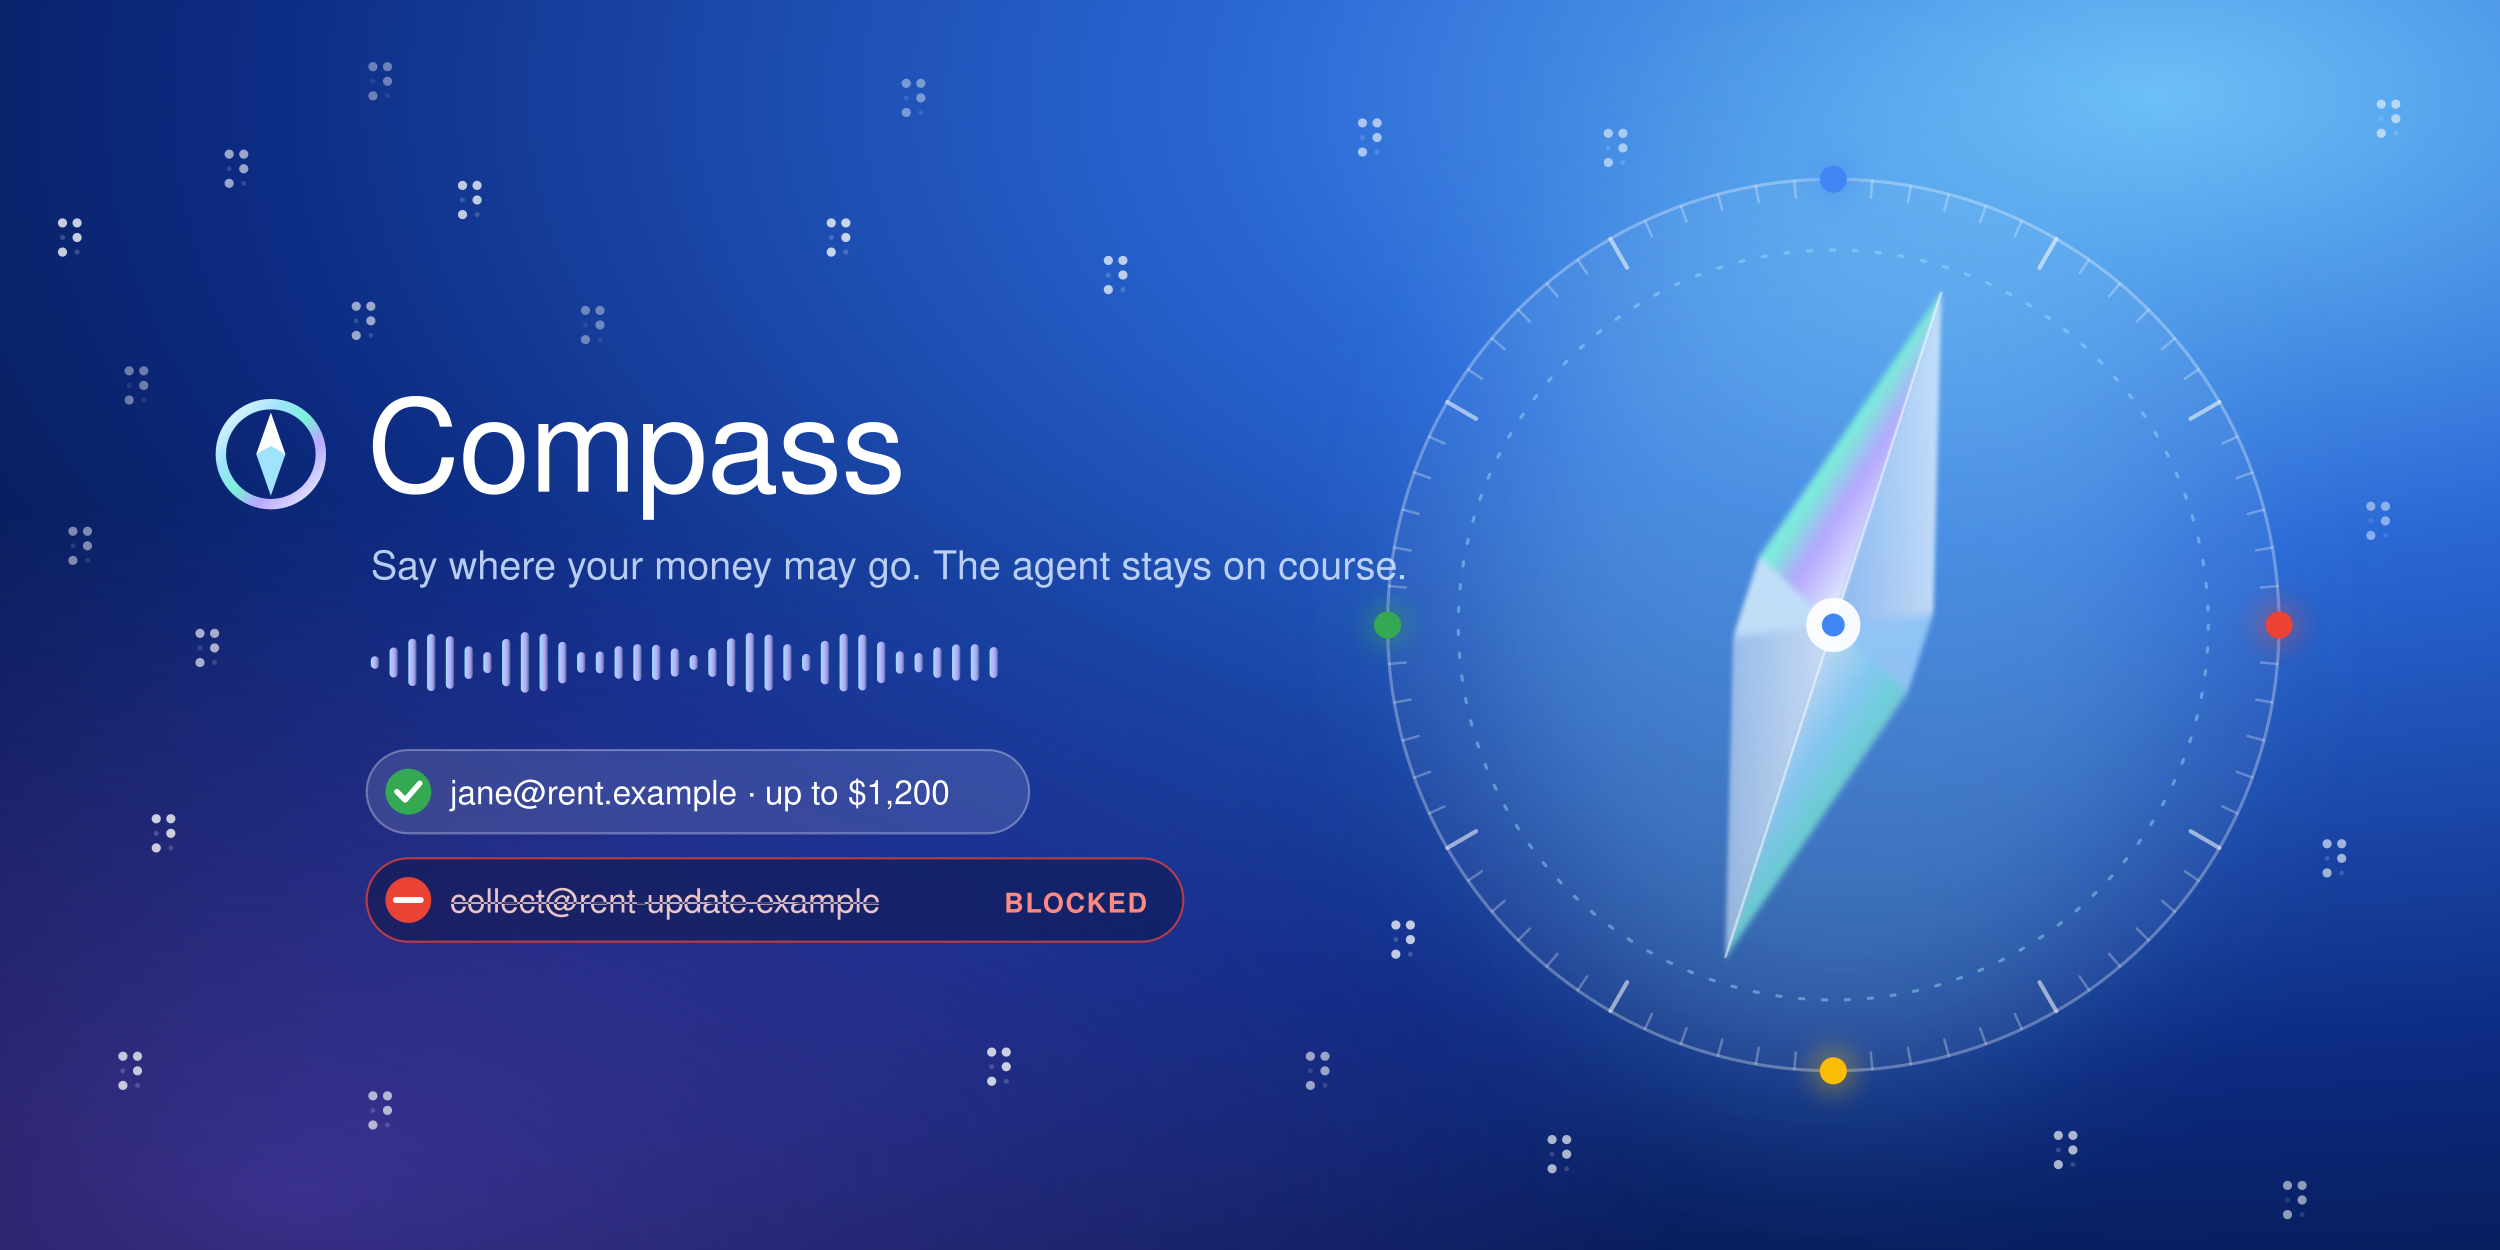
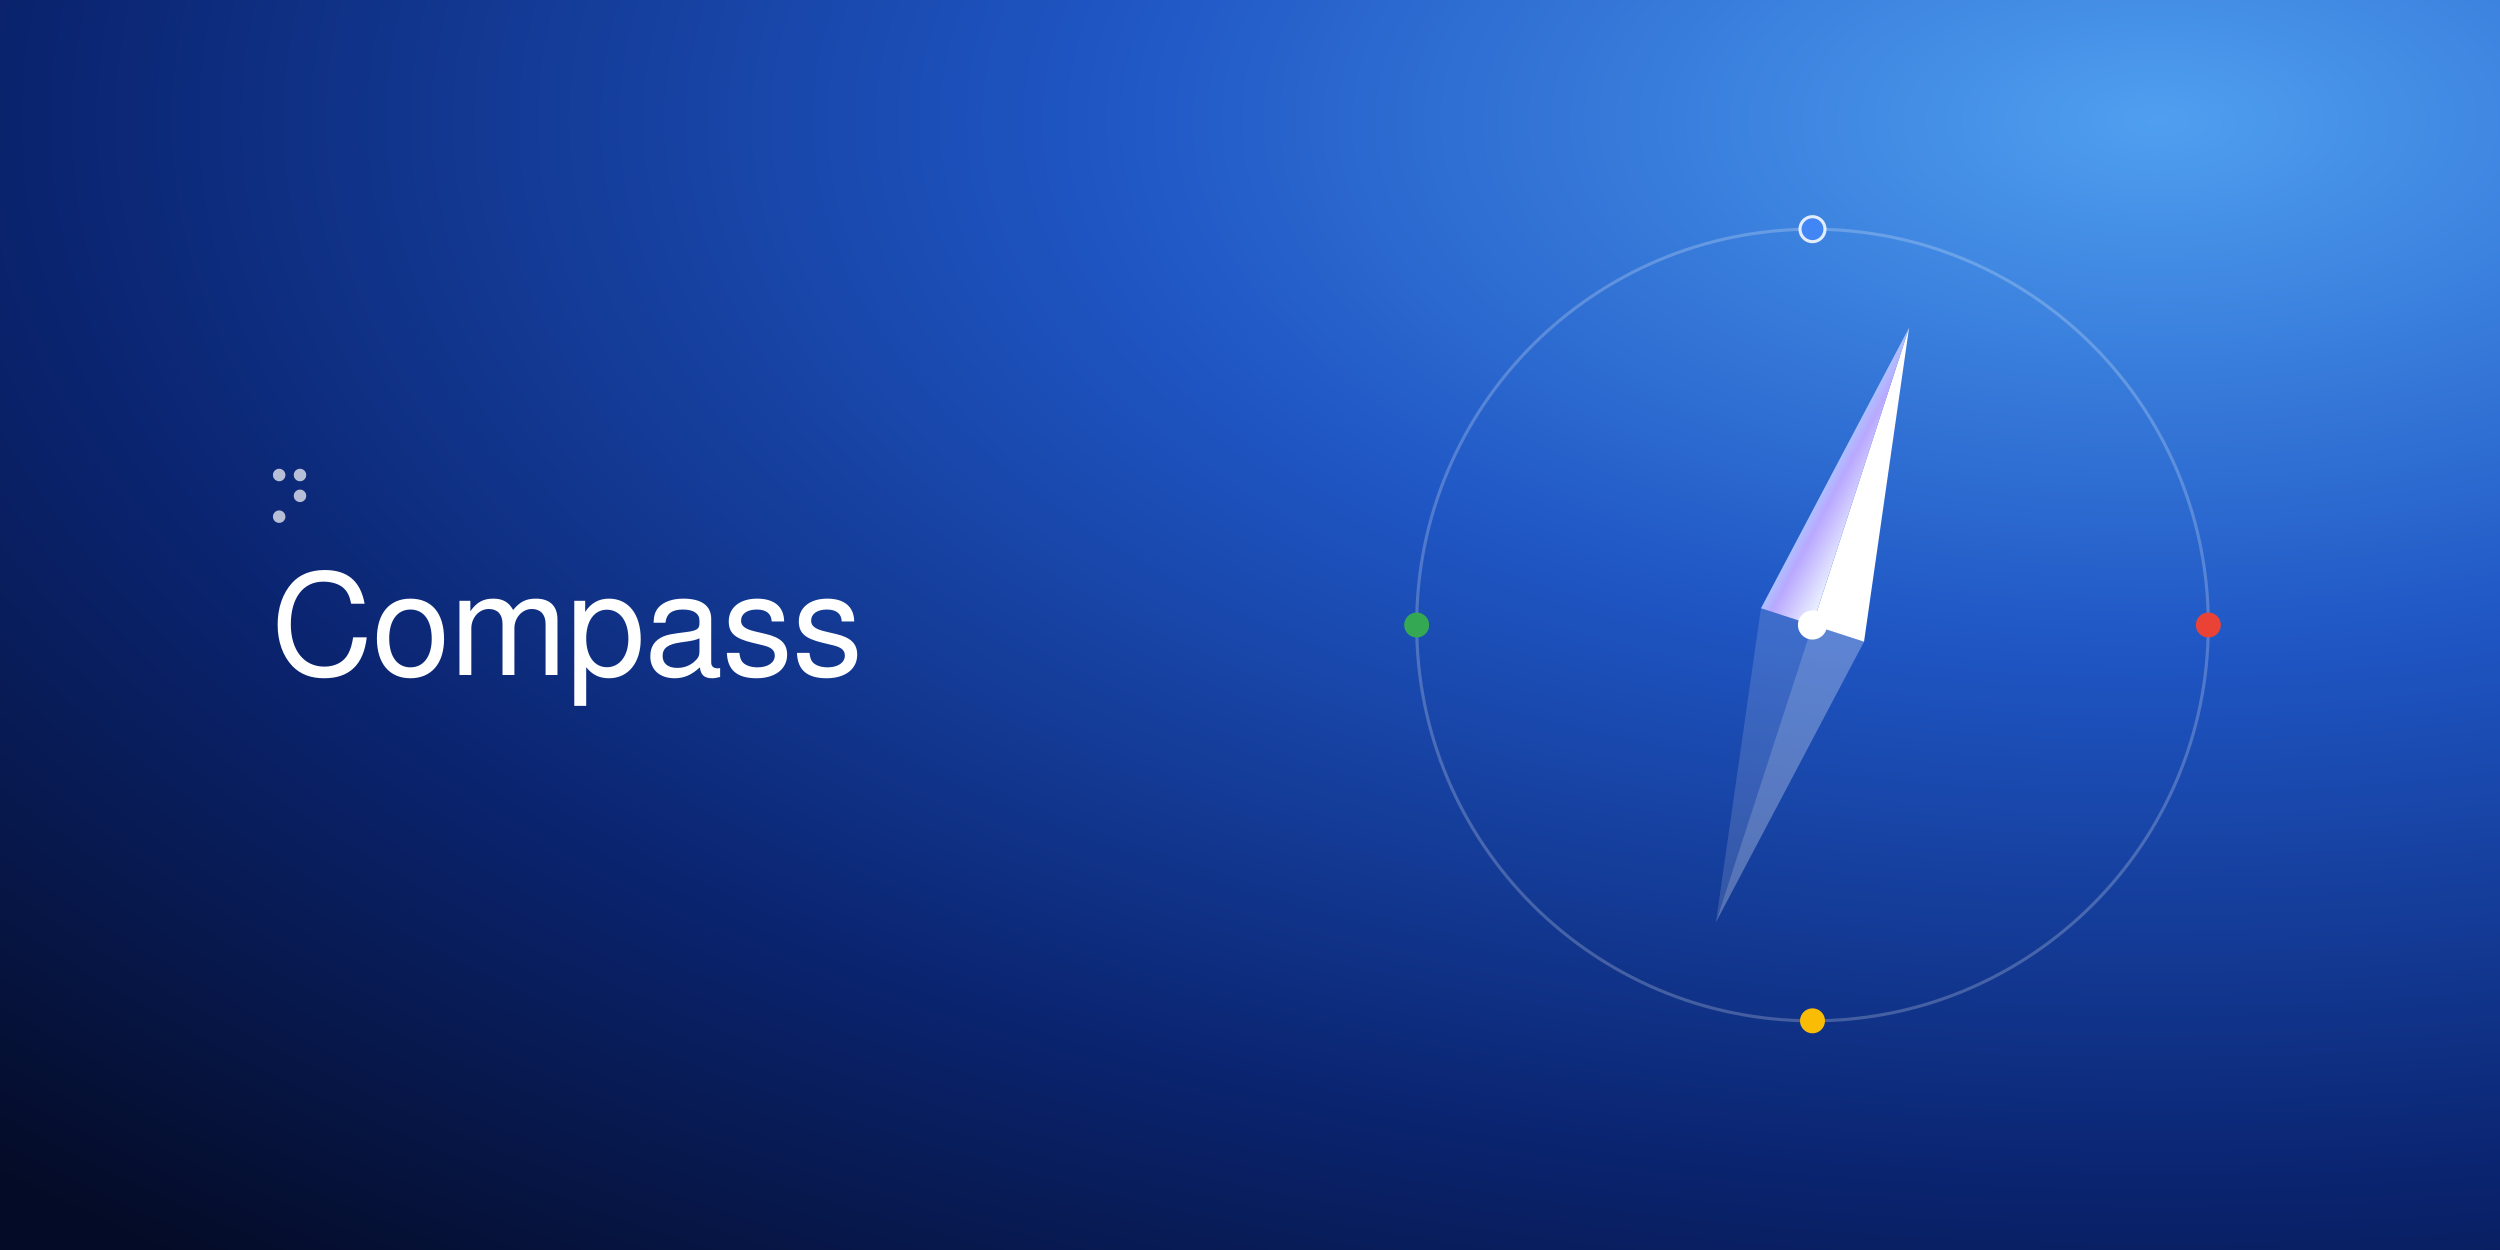
<svg xmlns="http://www.w3.org/2000/svg" width="1200" height="600" viewBox="0 0 1200 600">
  <defs>
-     <radialGradient id="bg" cx="0.86" cy="0.08" r="1.2">
-       <stop offset="0" stop-color="#6cc0f7" />
-       <stop offset="0.3" stop-color="#2a68d6" />
-       <stop offset="0.64" stop-color="#0c2a80" />
-       <stop offset="1" stop-color="#030924" />
-     </radialGradient>
-     <radialGradient id="violet" cx="0.12" cy="0.95" r="0.55">
-       <stop offset="0" stop-color="#7b5cff" stop-opacity="0.45" />
-       <stop offset="1" stop-color="#7b5cff" stop-opacity="0" />
+     <radialGradient id="bg" cx="0.86" cy="0.1" r="1.2">
+       <stop offset="0" stop-color="#4f9ff0" />
+       <stop offset="0.35" stop-color="#1f56c4" />
+       <stop offset="0.7" stop-color="#0a2470" />
+       <stop offset="1" stop-color="#040b26" />
    </radialGradient>
    <linearGradient id="iri" x1="0" y1="0" x2="1" y2="1">
      <stop offset="0" stop-color="#f4fbff" />
-       <stop offset="0.3" stop-color="#9fe3ff" />
-       <stop offset="0.5" stop-color="#7cf0d8" />
-       <stop offset="0.68" stop-color="#b9a8ff" />
+       <stop offset="0.35" stop-color="#9fe3ff" />
+       <stop offset="0.6" stop-color="#b9a8ff" />
      <stop offset="1" stop-color="#eef6ff" />
    </linearGradient>
-     <linearGradient id="frost" x1="1" y1="0" x2="0" y2="1">
-       <stop offset="0" stop-color="#ffffff" stop-opacity="0.95" />
-       <stop offset="1" stop-color="#cfe6ff" stop-opacity="0.5" />
-     </linearGradient>
-     <linearGradient id="wave" x1="0" y1="0" x2="1" y2="0">
-       <stop offset="0" stop-color="#9fe3ff" />
-       <stop offset="0.55" stop-color="#b9a8ff" />
-       <stop offset="1" stop-color="#ffffff" stop-opacity="0.2" />
-     </linearGradient>
-     <filter id="soft" x="-30%" y="-30%" width="160%" height="160%">
-       <feGaussianBlur stdDeviation="1.6" />
-     </filter>
-     <filter id="glow" x="-60%" y="-60%" width="220%" height="220%">
-       <feGaussianBlur stdDeviation="46" />
-     </filter>
-     <filter id="bloom" x="-100%" y="-100%" width="300%" height="300%">
-       <feGaussianBlur stdDeviation="5" />
-     </filter>
-     <symbol id="bn" overflow="visible">
-       <circle cx="0" cy="0" r="2.2" fill="#ffffff" />
-       <circle cx="0" cy="14" r="2.2" fill="#ffffff" />
-       <circle cx="7" cy="0" r="2.2" fill="#ffffff" />
-       <circle cx="7" cy="7" r="2.2" fill="#ffffff" />
-       <circle cx="0" cy="7" r="1.2" fill="#ffffff" fill-opacity="0.25" />
-       <circle cx="7" cy="14" r="1.2" fill="#ffffff" fill-opacity="0.25" />
-     </symbol>
  </defs>
  <rect width="1200" height="600" fill="url(#bg)" />
-   <rect width="1200" height="600" fill="url(#violet)" />
-   <g>
-     <use href="#bn" x="399" y="107" opacity="0.76" />
-     <use href="#bn" x="772" y="64" opacity="0.55" />
-     <use href="#bn" x="96" y="304" opacity="0.63" />
-     <use href="#bn" x="110" y="74" opacity="0.58" />
-     <use href="#bn" x="171" y="147" opacity="0.58" />
-     <use href="#bn" x="745" y="547" opacity="0.66" />
-     <use href="#bn" x="1143" y="50" opacity="0.55" />
-     <use href="#bn" x="654" y="59" opacity="0.59" />
-     <use href="#bn" x="629" y="507" opacity="0.57" />
-     <use href="#bn" x="75" y="393" opacity="0.77" />
-     <use href="#bn" x="988" y="545" opacity="0.66" />
-     <use href="#bn" x="222" y="89" opacity="0.74" />
-     <use href="#bn" x="476" y="505" opacity="0.77" />
-     <use href="#bn" x="35" y="255" opacity="0.47" />
-     <use href="#bn" x="1117" y="405" opacity="0.60" />
-     <use href="#bn" x="30" y="107" opacity="0.77" />
-     <use href="#bn" x="59" y="507" opacity="0.73" />
-     <use href="#bn" x="435" y="40" opacity="0.41" />
-     <use href="#bn" x="62" y="178" opacity="0.40" />
-     <use href="#bn" x="1098" y="569" opacity="0.55" />
-     <use href="#bn" x="281" y="149" opacity="0.38" />
-     <use href="#bn" x="1138" y="243" opacity="0.46" />
-     <use href="#bn" x="179" y="32" opacity="0.38" />
-     <use href="#bn" x="179" y="526" opacity="0.65" />
-     <use href="#bn" x="532" y="125" opacity="0.70" />
-     <use href="#bn" x="670" y="444" opacity="0.75" />
+   <g transform="translate(870 300)">
+     <circle r="190" fill="none" stroke="#ffffff" stroke-opacity="0.22" stroke-width="1.5" />
+     <circle cx="0" cy="-190" r="6" fill="#4285F4" stroke="#ffffff" stroke-opacity="0.85" stroke-width="1.5" />
+     <circle cx="190" cy="0" r="6" fill="#EA4335" />
+     <circle cx="0" cy="190" r="6" fill="#FBBC05" />
+     <circle cx="-190" cy="0" r="6" fill="#34A853" />
+     <g transform="rotate(18)">
+       <polygon points="0,-150 26,0 0,0" fill="#ffffff" />
+       <polygon points="0,-150 -26,0 0,0" fill="url(#iri)" />
+       <polygon points="0,150 26,0 0,0" fill="#ffffff" fill-opacity="0.28" />
+       <polygon points="0,150 -26,0 0,0" fill="#ffffff" fill-opacity="0.14" />
+       <circle r="7" fill="#ffffff" />
+     </g>
  </g>
-   <g>
-     <ellipse cx="880" cy="300" rx="170" ry="220" fill="#7fd8ff" fill-opacity="0.3" filter="url(#glow)" />
-     <circle cx="880" cy="300" r="214" fill="#ffffff" fill-opacity="0.04" stroke="#ffffff" stroke-opacity="0.3" stroke-width="1.5" />
-     <circle cx="880" cy="300" r="180" fill="none" stroke="#9fe3ff" stroke-opacity="0.45" stroke-width="1.5" stroke-dasharray="2 9" stroke-linecap="round" />
-     <g stroke="#ffffff" stroke-linecap="round">
-       <line x1="898.0" y1="94.8" x2="898.7" y2="86.8" stroke-opacity="0.28" stroke-width="1.2" />
-       <line x1="915.8" y1="97.1" x2="917.2" y2="89.3" stroke-opacity="0.28" stroke-width="1.2" />
-       <line x1="933.3" y1="101.0" x2="935.4" y2="93.3" stroke-opacity="0.28" stroke-width="1.2" />
-       <line x1="950.5" y1="106.4" x2="953.2" y2="98.9" stroke-opacity="0.28" stroke-width="1.2" />
-       <line x1="967.1" y1="113.3" x2="970.4" y2="106.1" stroke-opacity="0.28" stroke-width="1.2" />
-       <line x1="979.0" y1="128.5" x2="987.0" y2="114.7" stroke-opacity="0.55" stroke-width="2" />
-       <line x1="998.2" y1="131.3" x2="1002.7" y2="124.7" stroke-opacity="0.28" stroke-width="1.2" />
-       <line x1="1012.4" y1="142.2" x2="1017.6" y2="136.1" stroke-opacity="0.28" stroke-width="1.2" />
-       <line x1="1025.7" y1="154.3" x2="1031.3" y2="148.7" stroke-opacity="0.28" stroke-width="1.2" />
-       <line x1="1037.8" y1="167.6" x2="1043.9" y2="162.4" stroke-opacity="0.28" stroke-width="1.2" />
-       <line x1="1048.7" y1="181.8" x2="1055.3" y2="177.3" stroke-opacity="0.28" stroke-width="1.2" />
-       <line x1="1051.5" y1="201.0" x2="1065.3" y2="193.0" stroke-opacity="0.55" stroke-width="2" />
-       <line x1="1066.7" y1="212.9" x2="1073.9" y2="209.6" stroke-opacity="0.28" stroke-width="1.2" />
-       <line x1="1073.6" y1="229.5" x2="1081.1" y2="226.8" stroke-opacity="0.28" stroke-width="1.2" />
-       <line x1="1079.0" y1="246.7" x2="1086.7" y2="244.6" stroke-opacity="0.28" stroke-width="1.2" />
-       <line x1="1082.9" y1="264.2" x2="1090.7" y2="262.8" stroke-opacity="0.28" stroke-width="1.2" />
-       <line x1="1085.2" y1="282.0" x2="1093.2" y2="281.3" stroke-opacity="0.28" stroke-width="1.2" />
-       <line x1="1085.2" y1="318.0" x2="1093.2" y2="318.7" stroke-opacity="0.28" stroke-width="1.2" />
-       <line x1="1082.9" y1="335.8" x2="1090.7" y2="337.2" stroke-opacity="0.28" stroke-width="1.2" />
-       <line x1="1079.0" y1="353.3" x2="1086.7" y2="355.4" stroke-opacity="0.28" stroke-width="1.2" />
-       <line x1="1073.6" y1="370.5" x2="1081.1" y2="373.2" stroke-opacity="0.28" stroke-width="1.2" />
-       <line x1="1066.7" y1="387.1" x2="1073.9" y2="390.4" stroke-opacity="0.28" stroke-width="1.2" />
-       <line x1="1051.5" y1="399.0" x2="1065.3" y2="407.0" stroke-opacity="0.55" stroke-width="2" />
-       <line x1="1048.7" y1="418.2" x2="1055.3" y2="422.7" stroke-opacity="0.28" stroke-width="1.2" />
-       <line x1="1037.8" y1="432.4" x2="1043.9" y2="437.6" stroke-opacity="0.28" stroke-width="1.2" />
-       <line x1="1025.7" y1="445.7" x2="1031.3" y2="451.3" stroke-opacity="0.28" stroke-width="1.2" />
-       <line x1="1012.4" y1="457.8" x2="1017.6" y2="463.9" stroke-opacity="0.28" stroke-width="1.2" />
-       <line x1="998.2" y1="468.7" x2="1002.7" y2="475.3" stroke-opacity="0.28" stroke-width="1.2" />
-       <line x1="979.0" y1="471.5" x2="987.0" y2="485.3" stroke-opacity="0.55" stroke-width="2" />
-       <line x1="967.1" y1="486.7" x2="970.4" y2="493.9" stroke-opacity="0.28" stroke-width="1.2" />
-       <line x1="950.5" y1="493.6" x2="953.2" y2="501.1" stroke-opacity="0.28" stroke-width="1.2" />
-       <line x1="933.3" y1="499.0" x2="935.4" y2="506.7" stroke-opacity="0.28" stroke-width="1.2" />
-       <line x1="915.8" y1="502.9" x2="917.2" y2="510.7" stroke-opacity="0.28" stroke-width="1.2" />
-       <line x1="898.0" y1="505.2" x2="898.7" y2="513.2" stroke-opacity="0.28" stroke-width="1.2" />
-       <line x1="862.0" y1="505.2" x2="861.3" y2="513.2" stroke-opacity="0.28" stroke-width="1.2" />
-       <line x1="844.2" y1="502.9" x2="842.8" y2="510.7" stroke-opacity="0.28" stroke-width="1.2" />
-       <line x1="826.7" y1="499.0" x2="824.6" y2="506.7" stroke-opacity="0.28" stroke-width="1.2" />
-       <line x1="809.5" y1="493.6" x2="806.8" y2="501.1" stroke-opacity="0.28" stroke-width="1.2" />
-       <line x1="792.9" y1="486.7" x2="789.6" y2="493.9" stroke-opacity="0.28" stroke-width="1.2" />
-       <line x1="781.0" y1="471.5" x2="773.0" y2="485.3" stroke-opacity="0.55" stroke-width="2" />
-       <line x1="761.8" y1="468.7" x2="757.3" y2="475.3" stroke-opacity="0.28" stroke-width="1.2" />
-       <line x1="747.6" y1="457.8" x2="742.4" y2="463.9" stroke-opacity="0.28" stroke-width="1.2" />
-       <line x1="734.3" y1="445.7" x2="728.7" y2="451.3" stroke-opacity="0.28" stroke-width="1.2" />
-       <line x1="722.2" y1="432.4" x2="716.1" y2="437.6" stroke-opacity="0.28" stroke-width="1.2" />
-       <line x1="711.3" y1="418.2" x2="704.7" y2="422.7" stroke-opacity="0.28" stroke-width="1.2" />
-       <line x1="708.5" y1="399.0" x2="694.7" y2="407.0" stroke-opacity="0.55" stroke-width="2" />
-       <line x1="693.3" y1="387.1" x2="686.1" y2="390.4" stroke-opacity="0.28" stroke-width="1.2" />
-       <line x1="686.4" y1="370.5" x2="678.9" y2="373.2" stroke-opacity="0.28" stroke-width="1.2" />
-       <line x1="681.0" y1="353.3" x2="673.3" y2="355.4" stroke-opacity="0.28" stroke-width="1.2" />
-       <line x1="677.1" y1="335.8" x2="669.3" y2="337.2" stroke-opacity="0.28" stroke-width="1.2" />
-       <line x1="674.8" y1="318.0" x2="666.8" y2="318.7" stroke-opacity="0.28" stroke-width="1.2" />
-       <line x1="674.8" y1="282.0" x2="666.8" y2="281.3" stroke-opacity="0.28" stroke-width="1.2" />
-       <line x1="677.1" y1="264.2" x2="669.3" y2="262.8" stroke-opacity="0.28" stroke-width="1.2" />
-       <line x1="681.0" y1="246.7" x2="673.3" y2="244.6" stroke-opacity="0.28" stroke-width="1.2" />
-       <line x1="686.4" y1="229.5" x2="678.9" y2="226.8" stroke-opacity="0.28" stroke-width="1.2" />
-       <line x1="693.3" y1="212.9" x2="686.1" y2="209.6" stroke-opacity="0.28" stroke-width="1.2" />
-       <line x1="708.5" y1="201.0" x2="694.7" y2="193.0" stroke-opacity="0.55" stroke-width="2" />
-       <line x1="711.3" y1="181.8" x2="704.7" y2="177.3" stroke-opacity="0.28" stroke-width="1.2" />
-       <line x1="722.2" y1="167.6" x2="716.1" y2="162.4" stroke-opacity="0.28" stroke-width="1.2" />
-       <line x1="734.3" y1="154.3" x2="728.7" y2="148.7" stroke-opacity="0.28" stroke-width="1.2" />
-       <line x1="747.6" y1="142.2" x2="742.4" y2="136.1" stroke-opacity="0.28" stroke-width="1.2" />
-       <line x1="761.8" y1="131.3" x2="757.3" y2="124.7" stroke-opacity="0.28" stroke-width="1.2" />
-       <line x1="781.0" y1="128.5" x2="773.0" y2="114.7" stroke-opacity="0.55" stroke-width="2" />
-       <line x1="792.9" y1="113.3" x2="789.6" y2="106.1" stroke-opacity="0.28" stroke-width="1.2" />
-       <line x1="809.5" y1="106.4" x2="806.8" y2="98.9" stroke-opacity="0.28" stroke-width="1.2" />
-       <line x1="826.7" y1="101.0" x2="824.6" y2="93.3" stroke-opacity="0.28" stroke-width="1.2" />
-       <line x1="844.2" y1="97.1" x2="842.8" y2="89.3" stroke-opacity="0.28" stroke-width="1.2" />
-       <line x1="862.0" y1="94.8" x2="861.3" y2="86.8" stroke-opacity="0.28" stroke-width="1.2" />
-     </g>
-     <circle cx="880.0" cy="86.0" r="12" fill="#4285F4" fill-opacity="0.28" filter="url(#bloom)" />
-     <circle cx="880.0" cy="86.0" r="6.5" fill="#4285F4" />
-     <circle cx="1094.0" cy="300.0" r="12" fill="#EA4335" fill-opacity="0.28" filter="url(#bloom)" />
-     <circle cx="1094.0" cy="300.0" r="6.5" fill="#EA4335" />
-     <circle cx="880.0" cy="514.0" r="12" fill="#FBBC05" fill-opacity="0.28" filter="url(#bloom)" />
-     <circle cx="880.0" cy="514.0" r="6.5" fill="#FBBC05" />
-     <circle cx="666.0" cy="300.0" r="12" fill="#34A853" fill-opacity="0.28" filter="url(#bloom)" />
-     <circle cx="666.0" cy="300.0" r="6.5" fill="#34A853" />
-   </g>
-   <g transform="translate(880 300) rotate(18)">
-     <g filter="url(#soft)">
-       <polygon points="0,-168 44,-20 0,0" fill="url(#frost)" />
-       <polygon points="0,-168 -44,-20 0,0" fill="url(#iri)" fill-opacity="0.95" />
-       <polygon points="0,168 44,20 0,0" fill="url(#iri)" fill-opacity="0.7" />
-       <polygon points="0,168 -44,20 0,0" fill="url(#frost)" fill-opacity="0.75" />
-       <polygon points="-44,-20 -44,20 0,0" fill="#dff3ff" fill-opacity="0.8" />
-       <polygon points="44,-20 44,20 0,0" fill="#a8d8ff" fill-opacity="0.75" />
-     </g>
-     <line x1="0" y1="-168" x2="0" y2="168" stroke="#ffffff" stroke-opacity="0.5" stroke-width="1.2" />
-     <circle r="13" fill="#ffffff" fill-opacity="0.92" />
-     <circle r="5.5" fill="#4285F4" />
-   </g>
-   <g transform="translate(130 228)">
-     <circle cx="0" cy="-10" r="24" fill="none" stroke="url(#iri)" stroke-width="5" />
-     <polygon points="0,-30 7,-10 0,-6 -7,-10" fill="#ffffff" />
-     <polygon points="0,10 7,-10 0,-14 -7,-10" fill="#9fe3ff" />
-     <text x="46" y="8" fill="#ffffff" font-family="'Google Sans', 'Product Sans', 'Helvetica Neue', Helvetica, Arial, sans-serif" font-size="62" font-weight="500" letter-spacing="-0.5">Compass</text>
-     <text x="48" y="50" fill="#cfe2ff" fill-opacity="0.88" font-family="'Helvetica Neue', Helvetica, Arial, sans-serif" font-size="19">Say where your money may go. The agent stays on course.</text>
-   </g>
-   <g transform="translate(178 318)" fill="url(#wave)">
-     <rect x="0" y="-3.0" width="4" height="6.0" rx="2" />
-     <rect x="9" y="-7.2" width="4" height="14.4" rx="2" />
-     <rect x="18" y="-11.4" width="4" height="22.7" rx="2" />
-     <rect x="27" y="-13.7" width="4" height="27.4" rx="2" />
-     <rect x="36" y="-12.6" width="4" height="25.2" rx="2" />
-     <rect x="45" y="-7.8" width="4" height="15.7" rx="2" />
-     <rect x="54" y="-5.0" width="4" height="10.1" rx="2" />
-     <rect x="63" y="-11.3" width="4" height="22.7" rx="2" />
-     <rect x="72" y="-14.6" width="4" height="29.1" rx="2" />
-     <rect x="81" y="-13.8" width="4" height="27.6" rx="2" />
-     <rect x="90" y="-9.9" width="4" height="19.9" rx="2" />
-     <rect x="99" y="-5.0" width="4" height="9.9" rx="2" />
-     <rect x="108" y="-5.3" width="4" height="10.5" rx="2" />
-     <rect x="117" y="-7.9" width="4" height="15.7" rx="2" />
-     <rect x="126" y="-8.8" width="4" height="17.7" rx="2" />
-     <rect x="135" y="-8.5" width="4" height="16.9" rx="2" />
-     <rect x="144" y="-6.8" width="4" height="13.6" rx="2" />
-     <rect x="153" y="-3.6" width="4" height="7.1" rx="2" />
-     <rect x="162" y="-7.0" width="4" height="13.9" rx="2" />
-     <rect x="171" y="-11.6" width="4" height="23.1" rx="2" />
-     <rect x="180" y="-14.3" width="4" height="28.6" rx="2" />
-     <rect x="189" y="-13.4" width="4" height="26.9" rx="2" />
-     <rect x="198" y="-8.8" width="4" height="17.6" rx="2" />
-     <rect x="207" y="-4.1" width="4" height="8.2" rx="2" />
-     <rect x="216" y="-10.4" width="4" height="20.9" rx="2" />
-     <rect x="225" y="-13.8" width="4" height="27.7" rx="2" />
-     <rect x="234" y="-13.4" width="4" height="26.8" rx="2" />
-     <rect x="243" y="-10.0" width="4" height="19.9" rx="2" />
-     <rect x="252" y="-5.4" width="4" height="10.8" rx="2" />
-     <rect x="261" y="-4.6" width="4" height="9.3" rx="2" />
-     <rect x="270" y="-7.3" width="4" height="14.7" rx="2" />
-     <rect x="279" y="-8.7" width="4" height="17.4" rx="2" />
-     <rect x="288" y="-8.8" width="4" height="17.6" rx="2" />
-     <rect x="297" y="-7.4" width="4" height="14.8" rx="2" />
-   </g>
-   <g font-family="'Helvetica Neue', Helvetica, Arial, sans-serif" font-size="16">
-     <g transform="translate(176 360)">
-       <rect width="318" height="40" rx="20" fill="#ffffff" fill-opacity="0.12" stroke="#ffffff" stroke-opacity="0.32" />
-       <circle cx="20" cy="20" r="11" fill="#34A853" />
-       <polyline points="14.5,20 18.5,24 25.5,16" fill="none" stroke="#ffffff" stroke-width="2.6" stroke-linecap="round" stroke-linejoin="round" />
-       <text x="40" y="26" fill="#ffffff">jane@rent.example · up to $1,200</text>
-     </g>
-     <g transform="translate(176 412)">
-       <rect width="392" height="40" rx="20" fill="#030924" fill-opacity="0.35" stroke="#EA4335" stroke-opacity="0.75" />
-       <circle cx="20" cy="20" r="11" fill="#EA4335" />
-       <line x1="14" y1="20" x2="26" y2="20" stroke="#ffffff" stroke-width="2.8" stroke-linecap="round" />
-       <text x="40" y="26" fill="#ffd7d3" fill-opacity="0.9" text-decoration="line-through">collect@rent-update.example</text>
-       <text x="306" y="26" fill="#ff8a80" font-weight="600" font-size="13" letter-spacing="0.8">BLOCKED</text>
+   <g transform="translate(130 324)">
+     <text x="0" y="0" fill="#ffffff" font-family="'Google Sans', 'Product Sans', 'Helvetica Neue', Helvetica, Arial, sans-serif" font-size="68" font-weight="500" letter-spacing="-0.5">Compass</text>
+     <g transform="translate(4 -96)" fill="#ffffff" fill-opacity="0.7">
+       <circle cx="0" cy="0" r="3" />
+       <circle cx="0" cy="20" r="3" />
+       <circle cx="10" cy="0" r="3" />
+       <circle cx="10" cy="10" r="3" />
    </g>
  </g>
</svg>
